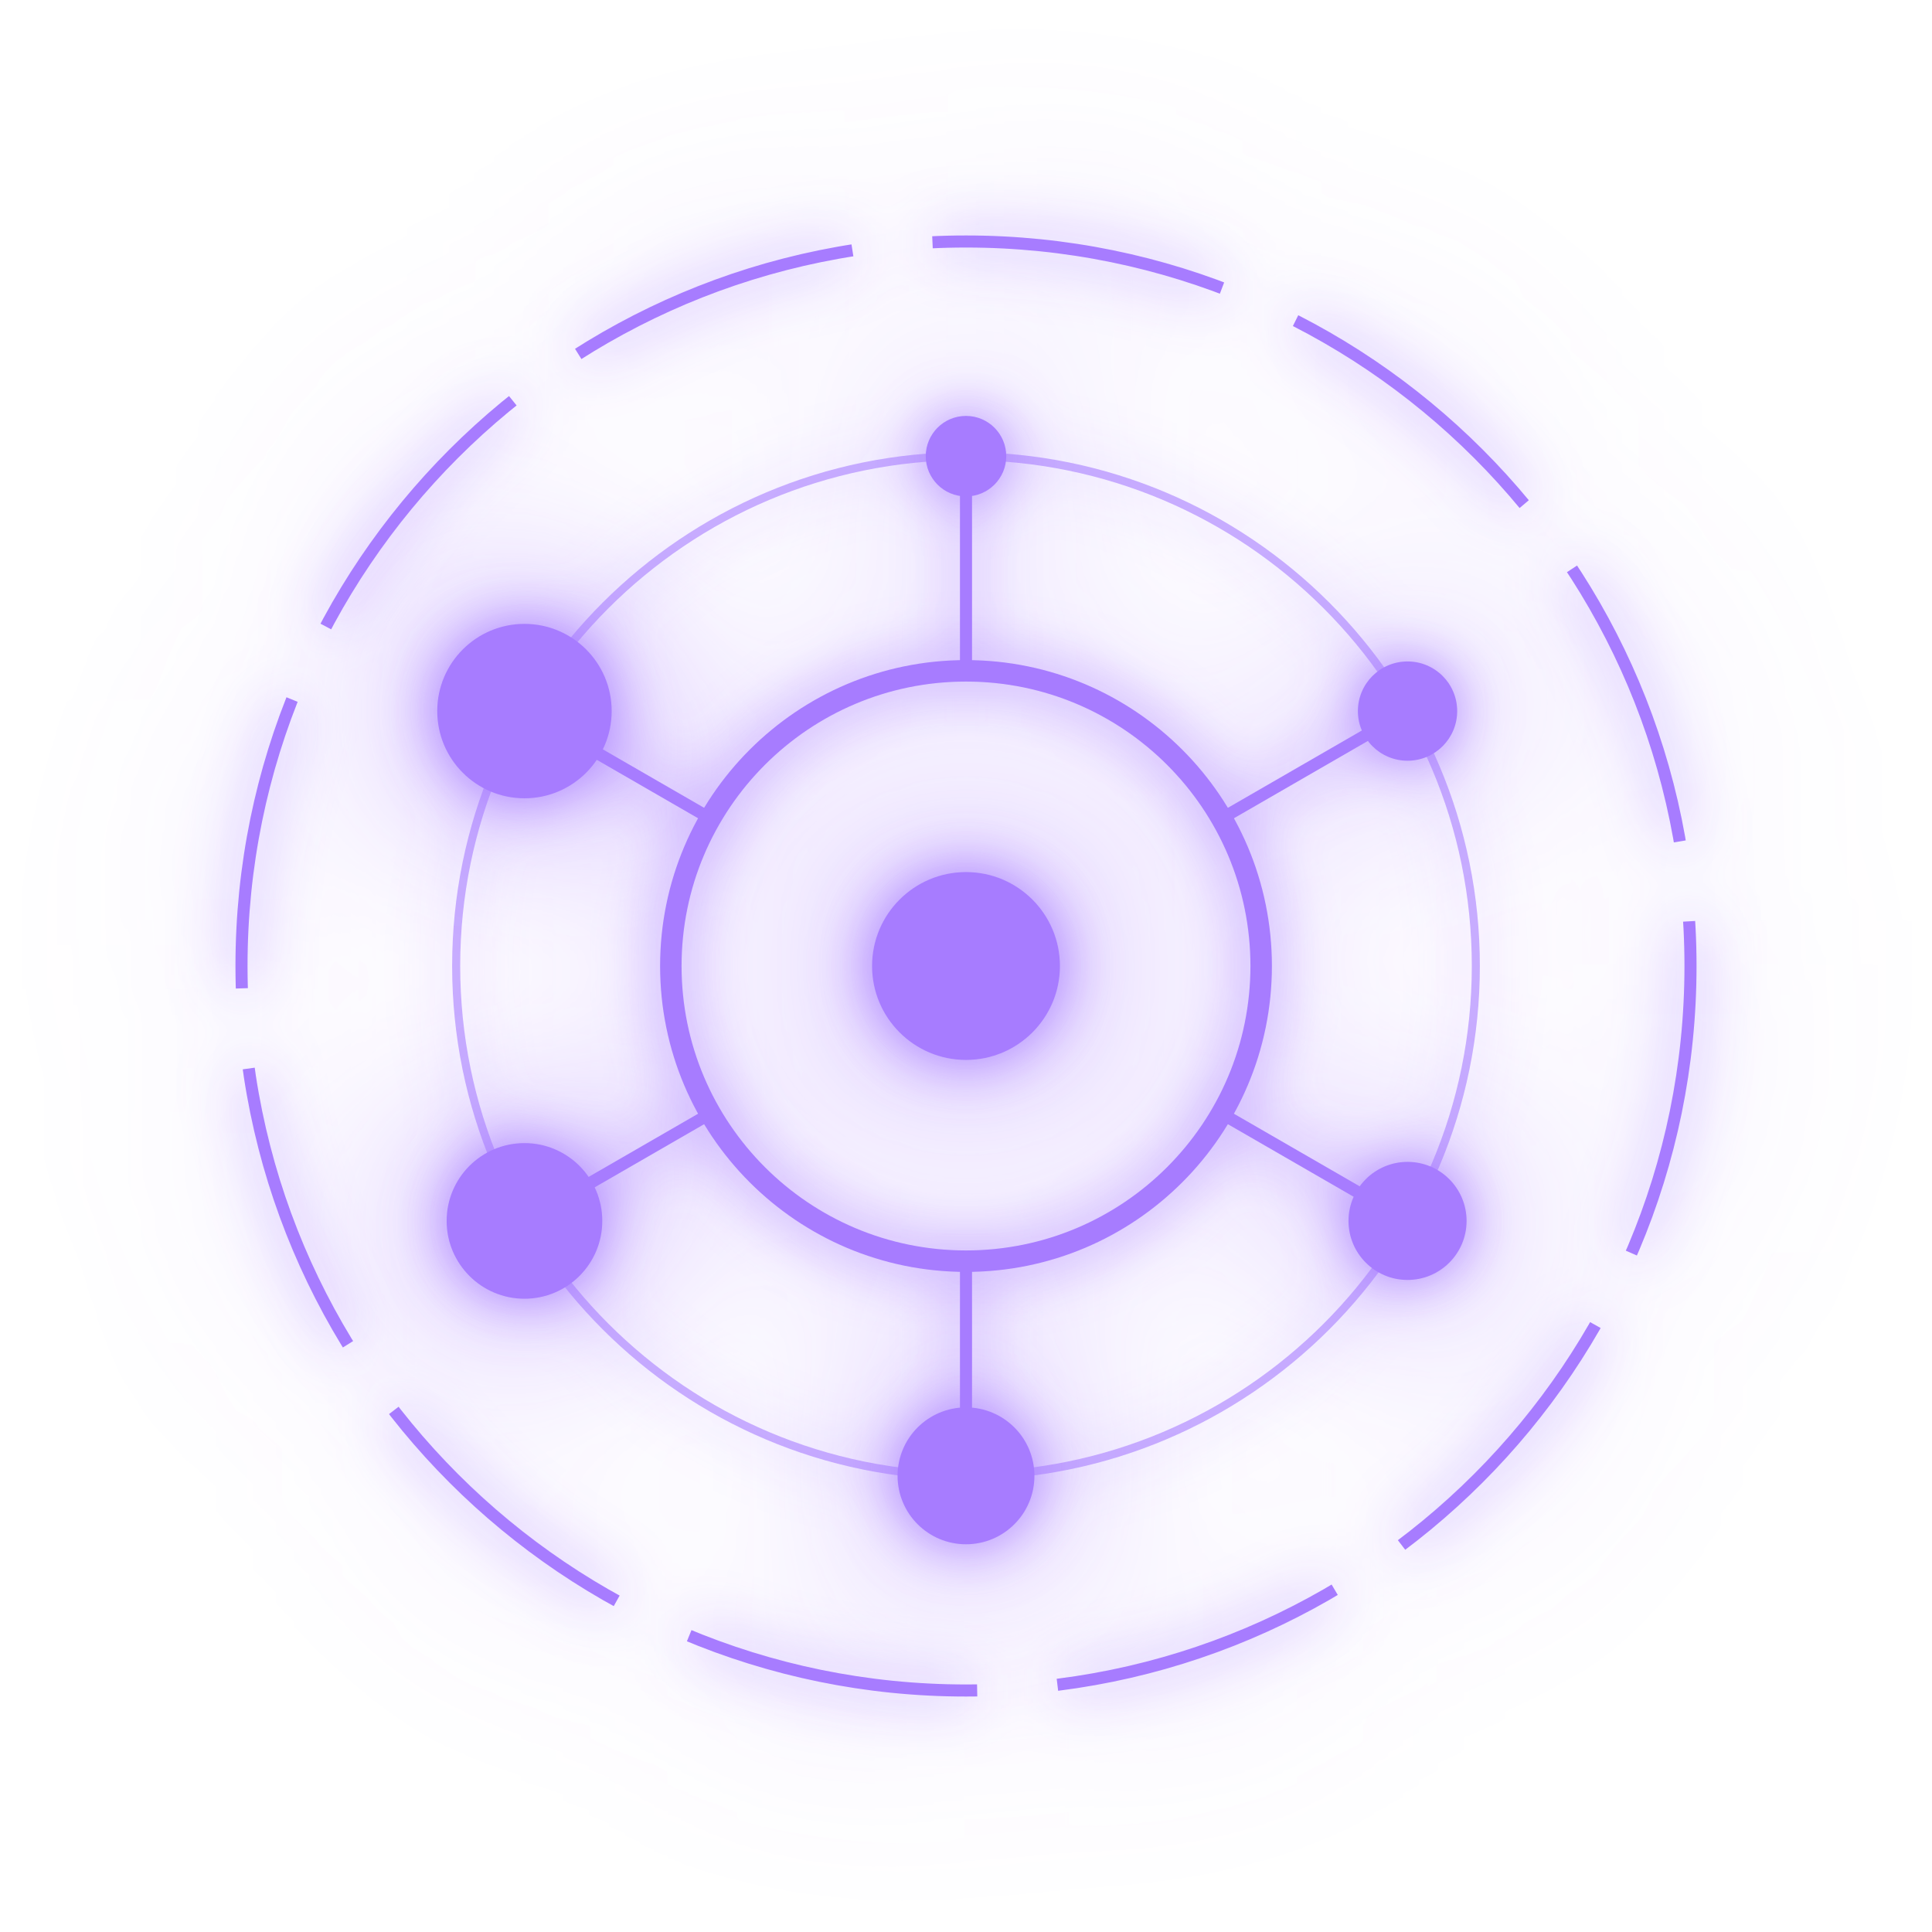
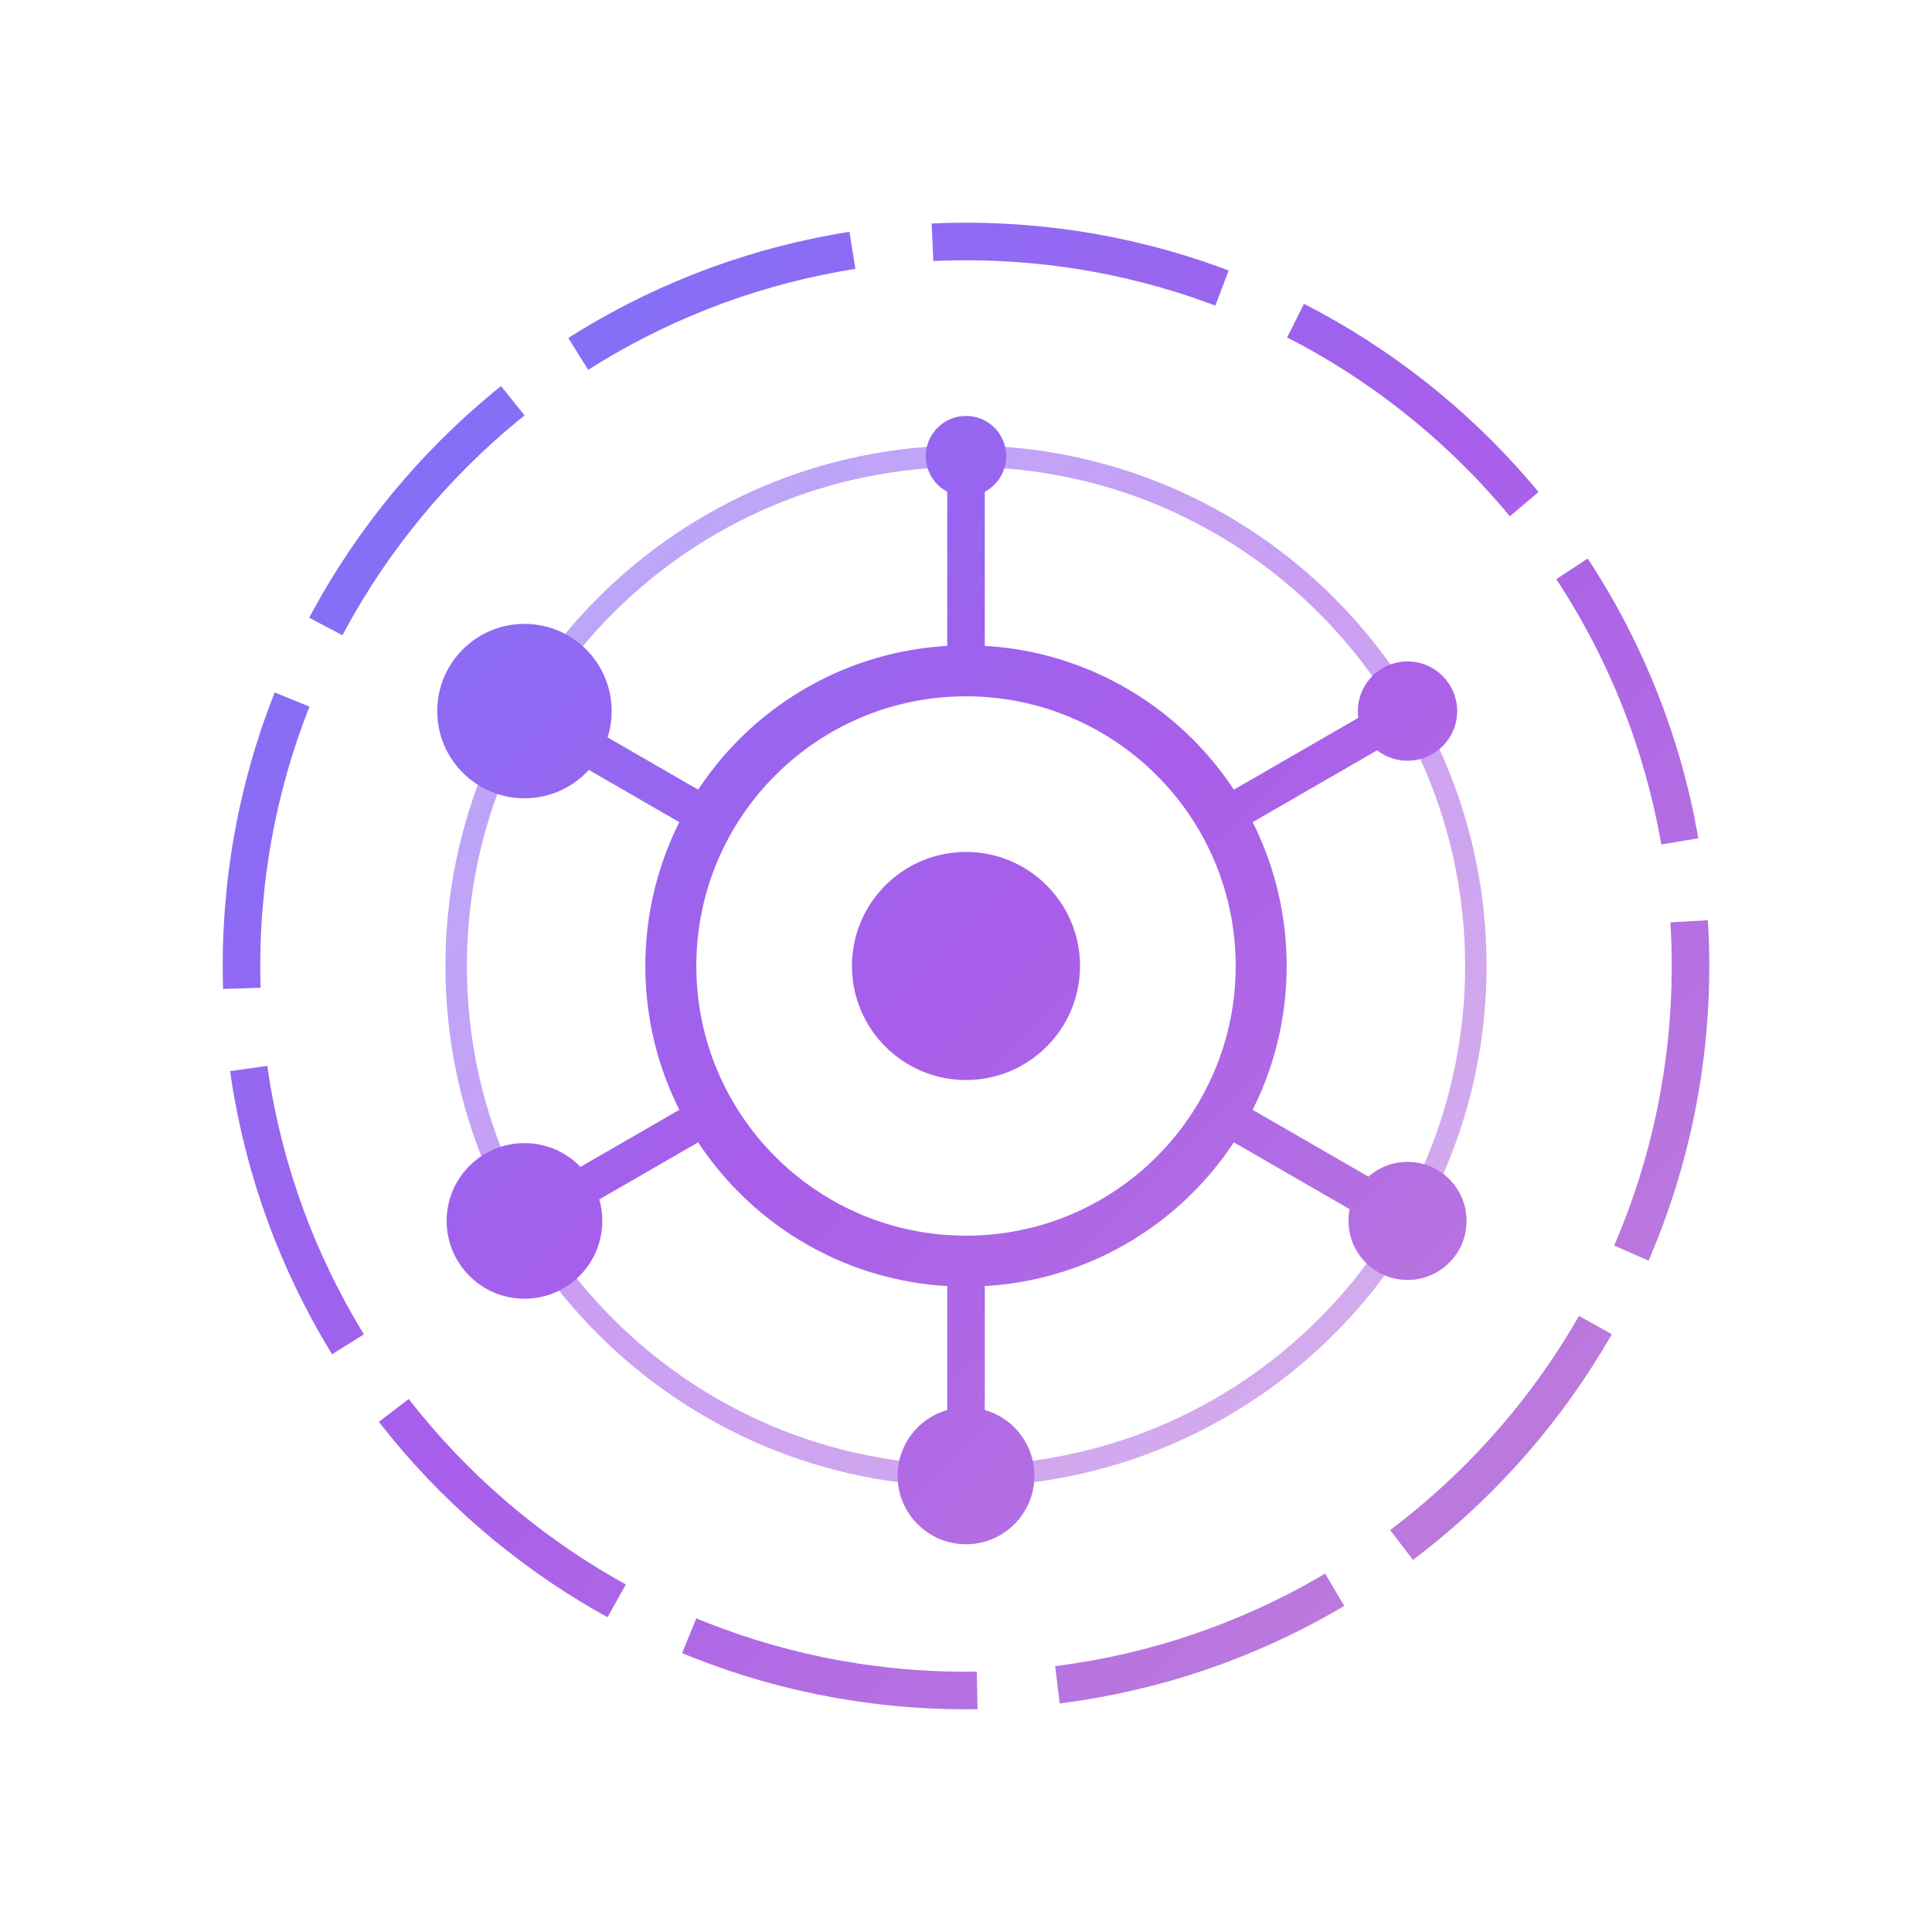
<svg xmlns="http://www.w3.org/2000/svg" viewBox="-6 -6 144 144">
  <defs>
-     <filter id="glow" x="-40%" y="-40%" width="180%" height="180%">
-       <feGaussianBlur in="SourceGraphic" stdDeviation="2.2" result="a" />
-       <feGaussianBlur in="SourceGraphic" stdDeviation="7" result="b" />
-       <feMerge>
-         <feMergeNode in="b" />
-         <feMergeNode in="a" />
-         <feMergeNode in="SourceGraphic" />
-       </feMerge>
-     </filter>
+     <linearGradient id="iris" gradientUnits="userSpaceOnUse" x1="0" y1="0" x2="120" y2="120">
+       <stop offset="0" stop-color="#7278fe" />
+       <stop offset=".5" stop-color="#a85eea" />
+       <stop offset="1" stop-color="#c688d6" />
+     </linearGradient>
  </defs>
-   <g transform="translate(6 6)" fill="none" stroke="#a77bff" filter="url(#glow)">
-     <circle cx="60" cy="60" r="54" stroke-width=".9" stroke-dasharray="22 6" />
-     <circle cx="60" cy="60" r="38" stroke-width=".6" opacity=".6" />
-     <circle cx="60" cy="60" r="22" stroke-width="1.6" />
-     <circle cx="60" cy="60" r="7" fill="#a77bff" stroke="none" />
-     <path d="M60.00 38.00L60.00 22.00" stroke-width=".9" />
-     <circle cx="60.00" cy="22.00" r="3.0" fill="#a77bff" stroke="none" />
-     <path d="M79.05 49.00L92.91 41.00" stroke-width=".9" />
-     <circle cx="92.91" cy="41.00" r="3.7" fill="#a77bff" stroke="none" />
-     <path d="M79.05 71.00L92.91 79.00" stroke-width=".9" />
-     <circle cx="92.91" cy="79.00" r="4.4" fill="#a77bff" stroke="none" />
-     <path d="M60.00 82.00L60.00 98.00" stroke-width=".9" />
-     <circle cx="60.00" cy="98.00" r="5.1" fill="#a77bff" stroke="none" />
-     <path d="M40.95 71.00L27.09 79.00" stroke-width=".9" />
-     <circle cx="27.09" cy="79.00" r="5.8" fill="#a77bff" stroke="none" />
-     <path d="M40.95 49.00L27.09 41.00" stroke-width=".9" />
-     <circle cx="27.09" cy="41.00" r="6.5" fill="#a77bff" stroke="none" />
+   <g transform="translate(6 6)" fill="none" stroke="url(#iris)" stroke-linecap="round">
+     <circle cx="60" cy="60" r="54" stroke-width="2.8" stroke-dasharray="22 6" stroke-linecap="butt" />
+     <circle cx="60" cy="60" r="38" stroke-width="1.6" opacity=".6" />
+     <circle cx="60" cy="60" r="22" stroke-width="3.8" />
+     <circle cx="60" cy="60" r="8.5" fill="url(#iris)" stroke="none" />
+     <path d="M60 38L60 22" stroke-width="2.8" />
+     <circle cx="60" cy="22" r="3.0" fill="url(#iris)" stroke="none" />
+     <path d="M79.05 49L92.91 41" stroke-width="2.8" />
+     <circle cx="92.91" cy="41" r="3.7" fill="url(#iris)" stroke="none" />
+     <path d="M79.05 71L92.91 79" stroke-width="2.8" />
+     <circle cx="92.91" cy="79" r="4.4" fill="url(#iris)" stroke="none" />
+     <path d="M60 82L60 98" stroke-width="2.8" />
+     <circle cx="60" cy="98" r="5.1" fill="url(#iris)" stroke="none" />
+     <path d="M40.95 71L27.09 79" stroke-width="2.8" />
+     <circle cx="27.09" cy="79" r="5.8" fill="url(#iris)" stroke="none" />
+     <path d="M40.95 49L27.09 41" stroke-width="2.8" />
+     <circle cx="27.09" cy="41" r="6.5" fill="url(#iris)" stroke="none" />
  </g>
</svg>
